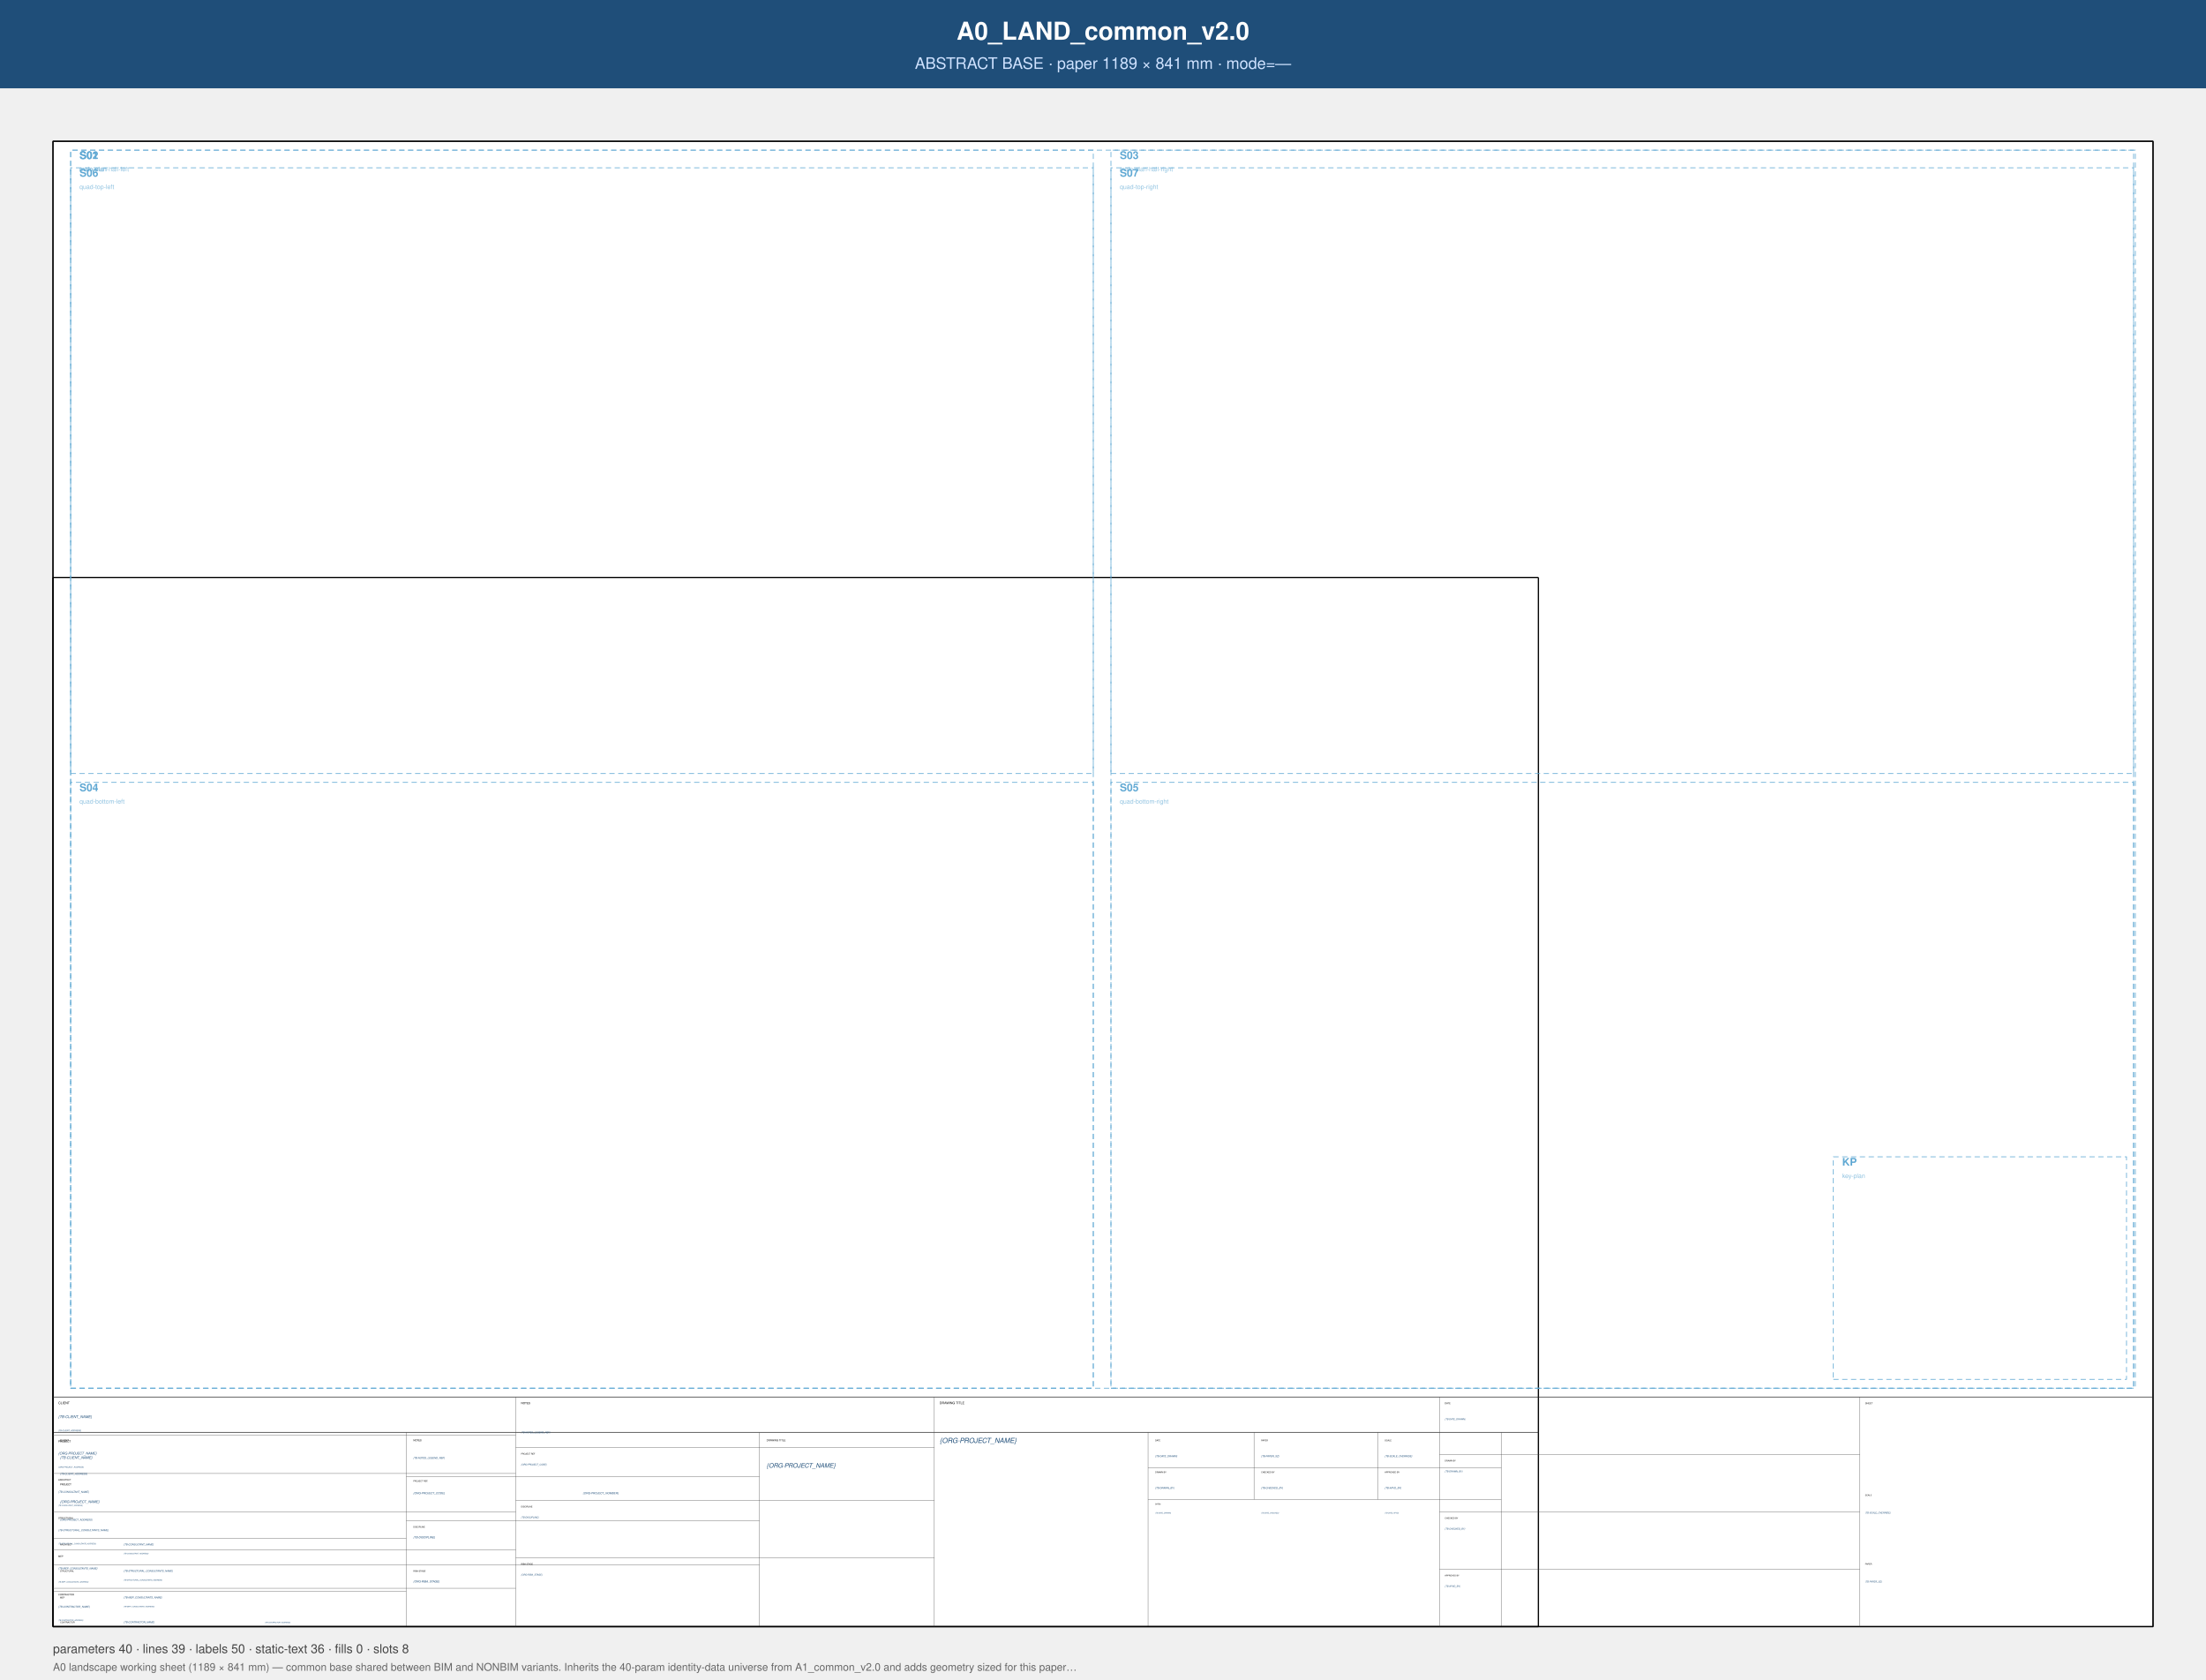
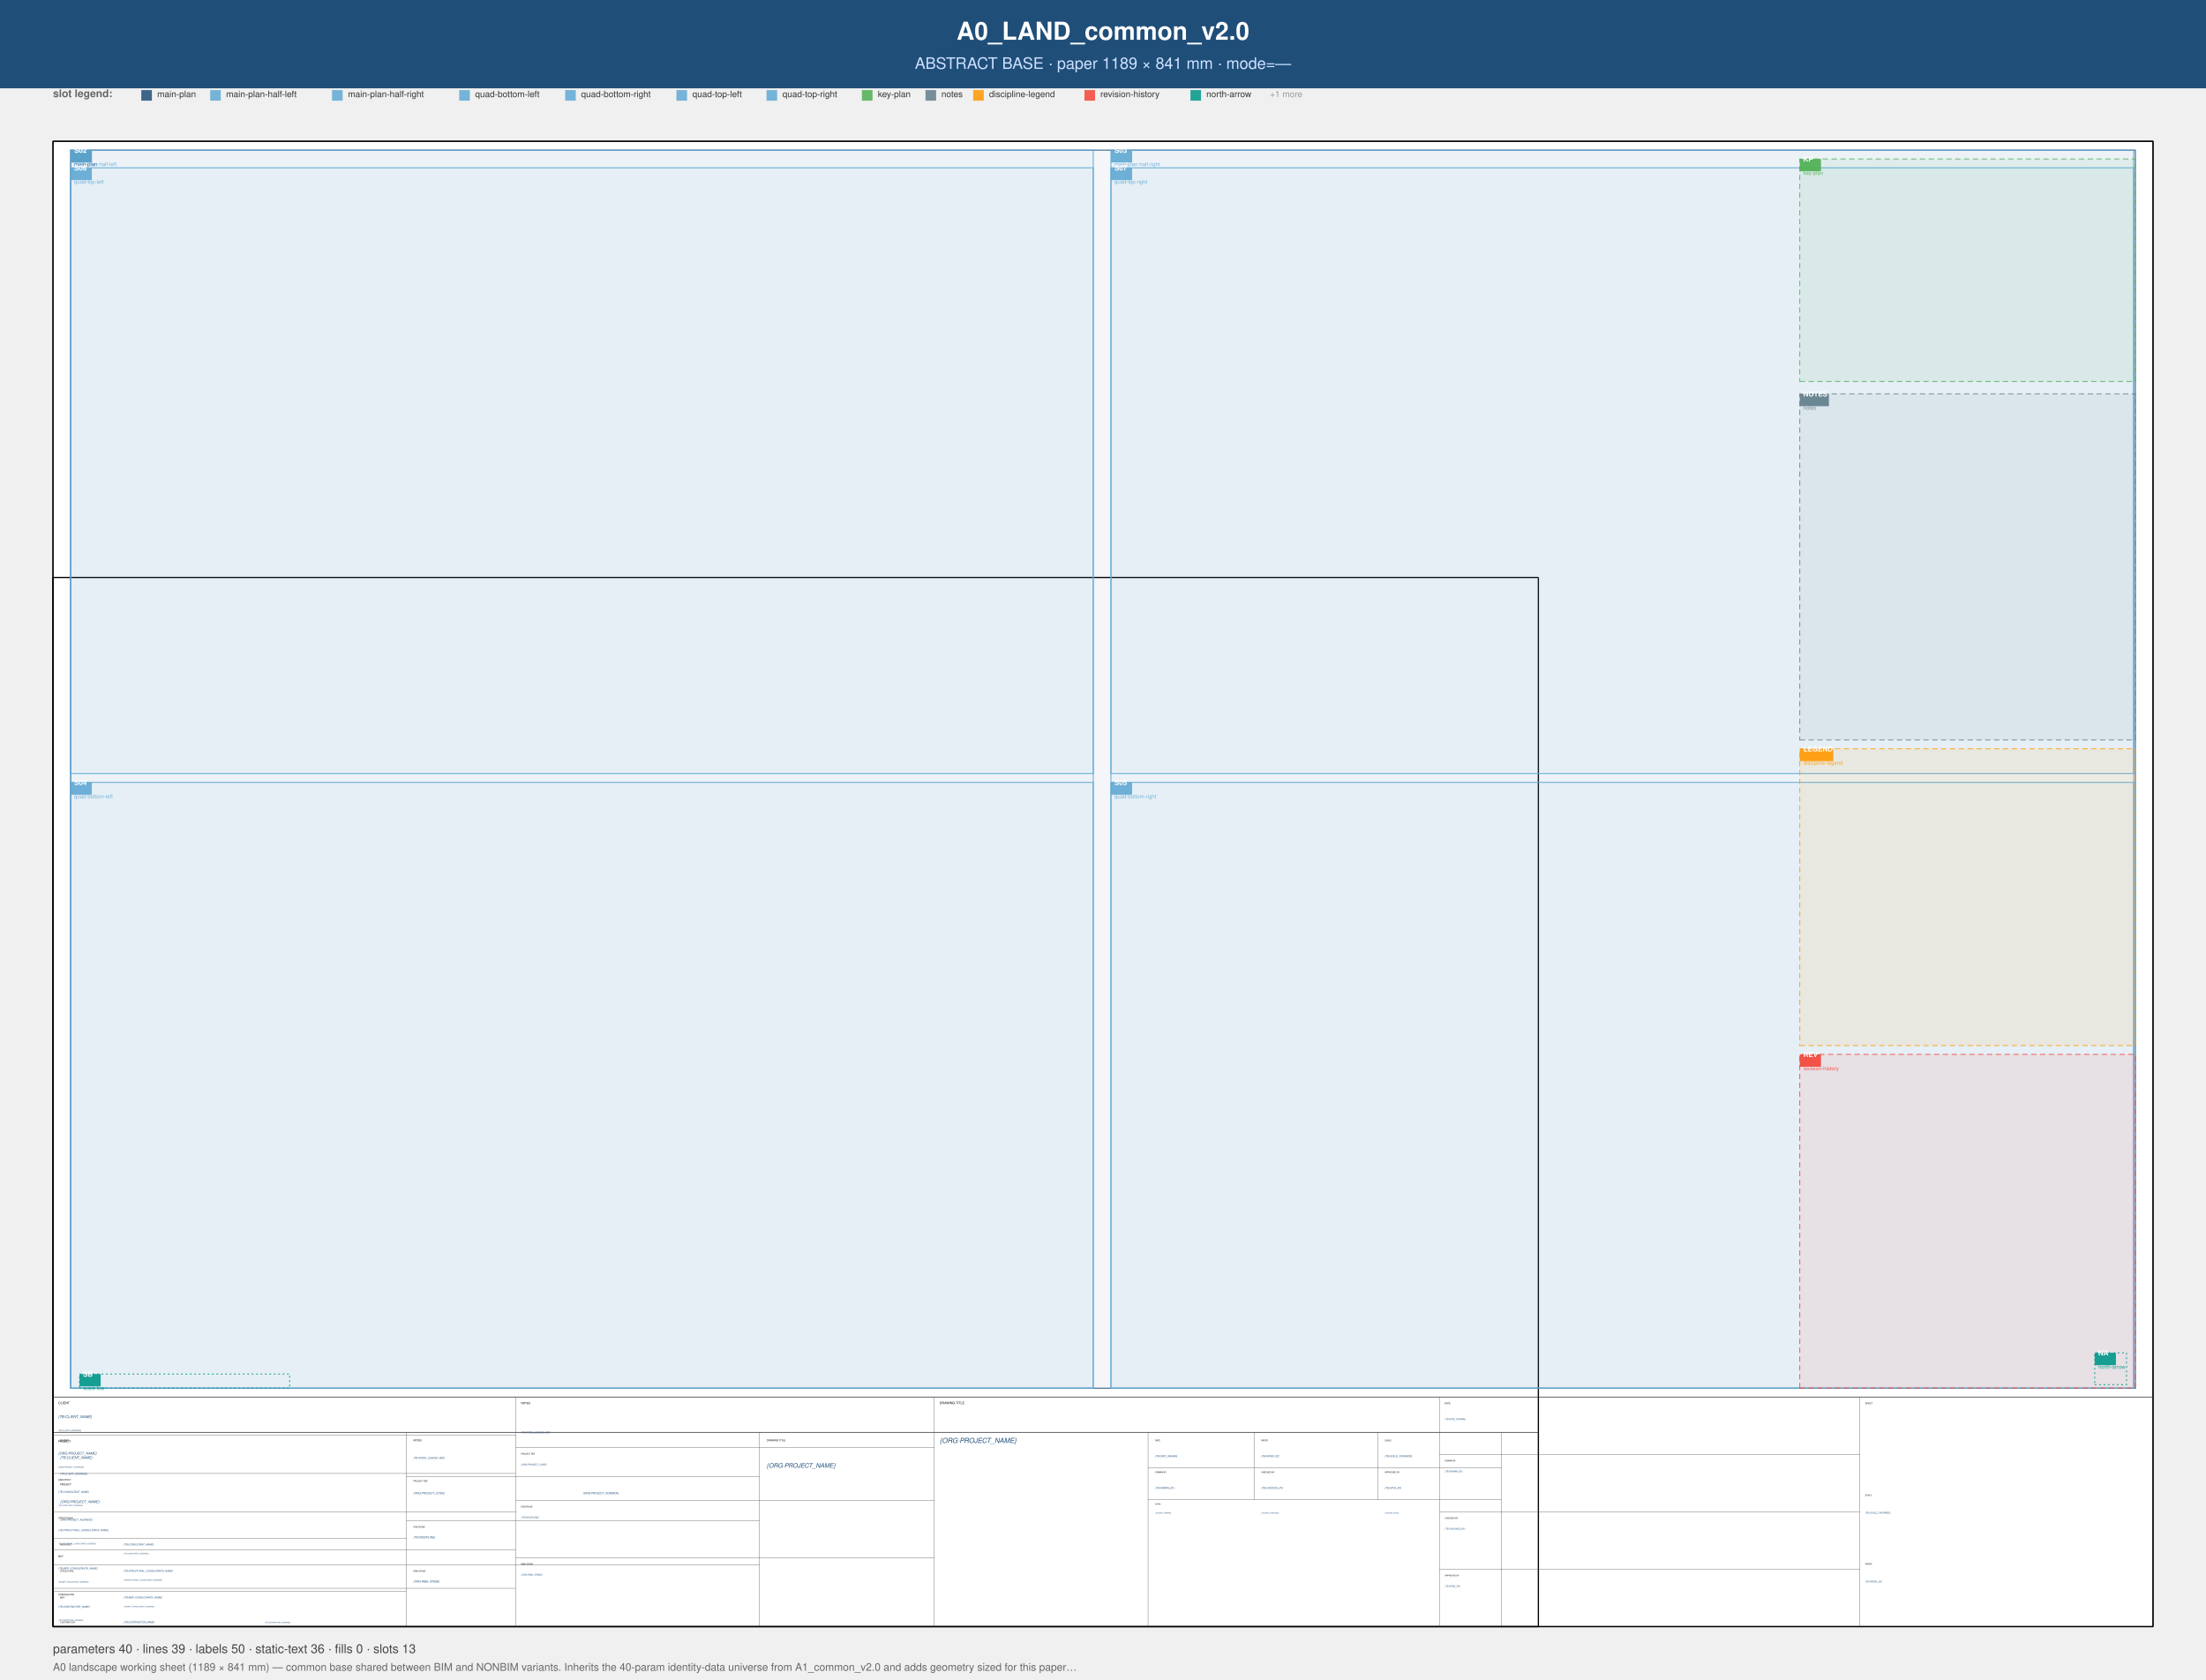
<svg xmlns="http://www.w3.org/2000/svg" viewBox="0 0 1249 951" width="1249mm" height="951mm" style="background:#fafafa;font-family:Helvetica,Arial,sans-serif;">
  <rect x="0" y="0" width="1249" height="50" fill="#1F4E79" />
  <text x="624.5" y="22.5" text-anchor="middle" fill="#fff" font-size="14" font-weight="bold">A0_LAND_common_v2.0</text>
  <text x="624.5" y="39.0" text-anchor="middle" fill="#cfe2ff" font-size="9">ABSTRACT BASE   ·   paper 1189 × 841 mm   ·   mode=—</text>
  <g transform="translate(30,921) scale(1,-1)">
    <rect x="0" y="0" width="1189" height="841" fill="#ffffff" stroke="#1a1a1a" stroke-width="0.6" />
    <line x1="0" y1="0" x2="841" y2="0" stroke="#000" stroke-width="0.7" />
    <line x1="841" y1="0" x2="841" y2="594" stroke="#000" stroke-width="0.7" />
    <line x1="841" y1="594" x2="0" y2="594" stroke="#000" stroke-width="0.7" />
    <line x1="0" y1="594" x2="0" y2="0" stroke="#000" stroke-width="0.7" />
    <line x1="0" y1="110" x2="841" y2="110" stroke="#222" stroke-width="0.35" />
    <line x1="200" y1="0" x2="200" y2="110" stroke="#444" stroke-width="0.18" />
    <line x1="400" y1="0" x2="400" y2="110" stroke="#444" stroke-width="0.18" />
    <line x1="620" y1="0" x2="620" y2="110" stroke="#444" stroke-width="0.18" />
    <line x1="820" y1="0" x2="820" y2="110" stroke="#444" stroke-width="0.18" />
    <line x1="0" y1="50" x2="200" y2="50" stroke="#444" stroke-width="0.18" />
    <line x1="0" y1="35" x2="200" y2="35" stroke="#444" stroke-width="0.18" />
    <line x1="0" y1="20" x2="200" y2="20" stroke="#444" stroke-width="0.18" />
    <line x1="200" y1="85" x2="400" y2="85" stroke="#444" stroke-width="0.18" />
    <line x1="200" y1="60" x2="400" y2="60" stroke="#444" stroke-width="0.18" />
    <line x1="200" y1="35" x2="400" y2="35" stroke="#444" stroke-width="0.18" />
    <line x1="620" y1="90" x2="820" y2="90" stroke="#444" stroke-width="0.18" />
    <line x1="620" y1="72" x2="820" y2="72" stroke="#444" stroke-width="0.18" />
    <line x1="680" y1="72" x2="680" y2="110" stroke="#444" stroke-width="0.18" />
    <line x1="750" y1="72" x2="750" y2="110" stroke="#444" stroke-width="0.18" />
    <line x1="0" y1="0" x2="1189" y2="0" stroke="#000" stroke-width="0.7" />
    <line x1="1189" y1="0" x2="1189" y2="841" stroke="#000" stroke-width="0.7" />
    <line x1="1189" y1="841" x2="0" y2="841" stroke="#000" stroke-width="0.7" />
    <line x1="0" y1="841" x2="0" y2="0" stroke="#000" stroke-width="0.7" />
    <line x1="0" y1="130" x2="1189" y2="130" stroke="#222" stroke-width="0.35" />
    <line x1="262" y1="0" x2="262" y2="130" stroke="#444" stroke-width="0.18" />
    <line x1="499" y1="0" x2="499" y2="130" stroke="#444" stroke-width="0.18" />
    <line x1="785" y1="0" x2="785" y2="130" stroke="#444" stroke-width="0.18" />
    <line x1="1023" y1="0" x2="1023" y2="130" stroke="#444" stroke-width="0.18" />
    <line x1="0" y1="21.7" x2="262" y2="21.7" stroke="#444" stroke-width="0.18" />
    <line x1="0" y1="43.3" x2="262" y2="43.3" stroke="#444" stroke-width="0.18" />
    <line x1="0" y1="65.0" x2="262" y2="65.0" stroke="#444" stroke-width="0.18" />
    <line x1="0" y1="86.7" x2="262" y2="86.7" stroke="#444" stroke-width="0.18" />
    <line x1="0" y1="108.3" x2="262" y2="108.3" stroke="#444" stroke-width="0.18" />
    <line x1="262" y1="39.0" x2="499" y2="39.0" stroke="#444" stroke-width="0.18" />
    <line x1="262" y1="71.5" x2="499" y2="71.5" stroke="#444" stroke-width="0.18" />
    <line x1="262" y1="101.4" x2="499" y2="101.4" stroke="#444" stroke-width="0.18" />
    <line x1="785" y1="32.5" x2="1023" y2="32.5" stroke="#444" stroke-width="0.18" />
    <line x1="785" y1="65.0" x2="1023" y2="65.0" stroke="#444" stroke-width="0.18" />
    <line x1="785" y1="97.5" x2="1023" y2="97.5" stroke="#444" stroke-width="0.18" />
    <g transform="translate(4,105) scale(1,-1)">
      <text x="0" y="0" font-size="1.4" text-anchor="start" fill="#000">CLIENT</text>
    </g>
    <g transform="translate(4,80) scale(1,-1)">
      <text x="0" y="0" font-size="1.4" text-anchor="start" fill="#000">PROJECT</text>
    </g>
    <g transform="translate(4,46) scale(1,-1)">
      <text x="0" y="0" font-size="1.2" text-anchor="start" fill="#000">ARCHITECT</text>
    </g>
    <g transform="translate(4,31) scale(1,-1)">
      <text x="0" y="0" font-size="1.2" text-anchor="start" fill="#000">STRUCTURAL</text>
    </g>
    <g transform="translate(4,16) scale(1,-1)">
      <text x="0" y="0" font-size="1.2" text-anchor="start" fill="#000">MEP</text>
    </g>
    <g transform="translate(4,2) scale(1,-1)">
      <text x="0" y="0" font-size="1.2" text-anchor="start" fill="#000">CONTRACTOR</text>
    </g>
    <g transform="translate(204,105) scale(1,-1)">
      <text x="0" y="0" font-size="1.4" text-anchor="start" fill="#000">NOTES</text>
    </g>
    <g transform="translate(404,105) scale(1,-1)">
      <text x="0" y="0" font-size="1.4" text-anchor="start" fill="#000">DRAWING TITLE</text>
    </g>
    <g transform="translate(204,82) scale(1,-1)">
      <text x="0" y="0" font-size="1.2" text-anchor="start" fill="#000">PROJECT REF.</text>
    </g>
    <g transform="translate(204,56) scale(1,-1)">
      <text x="0" y="0" font-size="1.2" text-anchor="start" fill="#000">DISCIPLINE</text>
    </g>
    <g transform="translate(204,31) scale(1,-1)">
      <text x="0" y="0" font-size="1.2" text-anchor="start" fill="#000">RIBA STAGE</text>
    </g>
    <g transform="translate(624,105) scale(1,-1)">
      <text x="0" y="0" font-size="1.2" text-anchor="start" fill="#000">DATE</text>
    </g>
    <g transform="translate(684,105) scale(1,-1)">
      <text x="0" y="0" font-size="1.2" text-anchor="start" fill="#000">PAPER</text>
    </g>
    <g transform="translate(754,105) scale(1,-1)">
      <text x="0" y="0" font-size="1.2" text-anchor="start" fill="#000">SCALE</text>
    </g>
    <g transform="translate(624,87) scale(1,-1)">
      <text x="0" y="0" font-size="1.2" text-anchor="start" fill="#000">DRAWN BY</text>
    </g>
    <g transform="translate(684,87) scale(1,-1)">
      <text x="0" y="0" font-size="1.2" text-anchor="start" fill="#000">CHECKED BY</text>
    </g>
    <g transform="translate(754,87) scale(1,-1)">
      <text x="0" y="0" font-size="1.2" text-anchor="start" fill="#000">APPROVED BY</text>
    </g>
    <g transform="translate(624,69) scale(1,-1)">
      <text x="0" y="0" font-size="1.0" text-anchor="start" fill="#000">DATES</text>
    </g>
    <g transform="translate(3,126) scale(1,-1)">
      <text x="0" y="0" font-size="1.82" text-anchor="start" fill="#000">CLIENT</text>
    </g>
    <g transform="translate(3,104.3333) scale(1,-1)">
      <text x="0" y="0" font-size="1.56" text-anchor="start" fill="#000">PROJECT</text>
    </g>
    <g transform="translate(3,82.66667) scale(1,-1)">
      <text x="0" y="0" font-size="1.3" text-anchor="start" fill="#000">ARCHITECT</text>
    </g>
    <g transform="translate(3,61.0) scale(1,-1)">
      <text x="0" y="0" font-size="1.3" text-anchor="start" fill="#000">STRUCTURAL</text>
    </g>
    <g transform="translate(3,39.33333) scale(1,-1)">
      <text x="0" y="0" font-size="1.3" text-anchor="start" fill="#000">MEP</text>
    </g>
    <g transform="translate(3,17.66667) scale(1,-1)">
      <text x="0" y="0" font-size="1.3" text-anchor="start" fill="#000">CONTRACTOR</text>
    </g>
    <g transform="translate(265,126) scale(1,-1)">
      <text x="0" y="0" font-size="1.56" text-anchor="start" fill="#000">NOTES</text>
    </g>
    <g transform="translate(265,97.4) scale(1,-1)">
      <text x="0" y="0" font-size="1.17" text-anchor="start" fill="#000">PROJECT REF</text>
    </g>
    <g transform="translate(265,67.5) scale(1,-1)">
      <text x="0" y="0" font-size="1.17" text-anchor="start" fill="#000">DISCIPLINE</text>
    </g>
    <g transform="translate(265,35.0) scale(1,-1)">
      <text x="0" y="0" font-size="1.17" text-anchor="start" fill="#000">RIBA STAGE</text>
    </g>
    <g transform="translate(502,126) scale(1,-1)">
      <text x="0" y="0" font-size="1.82" text-anchor="start" fill="#000">DRAWING TITLE</text>
    </g>
    <g transform="translate(788,126) scale(1,-1)">
      <text x="0" y="0" font-size="1.3" text-anchor="start" fill="#000">DATE</text>
    </g>
    <g transform="translate(788,93.5) scale(1,-1)">
      <text x="0" y="0" font-size="1.17" text-anchor="start" fill="#000">DRAWN BY</text>
    </g>
    <g transform="translate(788,61.0) scale(1,-1)">
      <text x="0" y="0" font-size="1.17" text-anchor="start" fill="#000">CHECKED BY</text>
    </g>
    <g transform="translate(788,28.5) scale(1,-1)">
      <text x="0" y="0" font-size="1.17" text-anchor="start" fill="#000">APPROVED BY</text>
    </g>
    <g transform="translate(1026,126) scale(1,-1)">
      <text x="0" y="0" font-size="1.3" text-anchor="start" fill="#000">SHEET</text>
    </g>
    <g transform="translate(1026,74.0) scale(1,-1)">
      <text x="0" y="0" font-size="1.17" text-anchor="start" fill="#000">SCALE</text>
    </g>
    <g transform="translate(1026,35.0) scale(1,-1)">
      <text x="0" y="0" font-size="1.17" text-anchor="start" fill="#000">PAPER</text>
    </g>
    <g transform="translate(4,95) scale(1,-1)">
      <text x="0" y="0" font-size="2.0" text-anchor="start" fill="#1F4E79" font-style="italic">{TB·CLIENT_NAME}</text>
    </g>
    <g transform="translate(4,86) scale(1,-1)">
      <text x="0" y="0" font-size="1.4" text-anchor="start" fill="#1F4E79" font-style="italic">{TB·CLIENT_ADDRESS}</text>
    </g>
    <g transform="translate(4,70) scale(1,-1)">
      <text x="0" y="0" font-size="2.0" text-anchor="start" fill="#1F4E79" font-style="italic">{ORG·PROJECT_NAME}</text>
    </g>
    <g transform="translate(4,60) scale(1,-1)">
      <text x="0" y="0" font-size="1.4" text-anchor="start" fill="#1F4E79" font-style="italic">{ORG·PROJECT_ADDRESS}</text>
    </g>
    <g transform="translate(40,46) scale(1,-1)">
      <text x="0" y="0" font-size="1.4" text-anchor="start" fill="#1F4E79" font-style="italic">{TB·CONSULTANT_NAME}</text>
    </g>
    <g transform="translate(40,41) scale(1,-1)">
      <text x="0" y="0" font-size="1.0" text-anchor="start" fill="#1F4E79" font-style="italic">{TB·CONSULTANT_ADDRESS}</text>
    </g>
    <g transform="translate(40,31) scale(1,-1)">
      <text x="0" y="0" font-size="1.4" text-anchor="start" fill="#1F4E79" font-style="italic">{TB·STRUCTURAL_CONSULTANTS_NAME}</text>
    </g>
    <g transform="translate(40,26) scale(1,-1)">
      <text x="0" y="0" font-size="1.0" text-anchor="start" fill="#1F4E79" font-style="italic">{TB·STRUCTURAL_CONSULTANTS_ADDRESS}</text>
    </g>
    <g transform="translate(40,16) scale(1,-1)">
      <text x="0" y="0" font-size="1.4" text-anchor="start" fill="#1F4E79" font-style="italic">{TB·MEP_CONSULTANTS_NAME}</text>
    </g>
    <g transform="translate(40,11) scale(1,-1)">
      <text x="0" y="0" font-size="1.0" text-anchor="start" fill="#1F4E79" font-style="italic">{TB·MEP_CONSULTANTS_ADDRESS}</text>
    </g>
    <g transform="translate(40,2) scale(1,-1)">
      <text x="0" y="0" font-size="1.4" text-anchor="start" fill="#1F4E79" font-style="italic">{TB·CONTRACTOR_NAME}</text>
    </g>
    <g transform="translate(120,2) scale(1,-1)">
      <text x="0" y="0" font-size="1.0" text-anchor="start" fill="#1F4E79" font-style="italic">{TB·CONTRACTOR_ADDRESS}</text>
    </g>
    <g transform="translate(204,75) scale(1,-1)">
      <text x="0" y="0" font-size="1.6" text-anchor="start" fill="#1F4E79" font-style="italic">{ORG·PROJECT_CODE}</text>
    </g>
    <g transform="translate(300,75) scale(1,-1)">
      <text x="0" y="0" font-size="1.6" text-anchor="start" fill="#1F4E79" font-style="italic">{ORG·PROJECT_NUMBER}</text>
    </g>
    <g transform="translate(204,50) scale(1,-1)">
      <text x="0" y="0" font-size="1.6" text-anchor="start" fill="#1F4E79" font-style="italic">{TB·DISCIPLINE}</text>
    </g>
    <g transform="translate(204,25) scale(1,-1)">
      <text x="0" y="0" font-size="1.6" text-anchor="start" fill="#1F4E79" font-style="italic">{ORG·RIBA_STAGE}</text>
    </g>
    <g transform="translate(204,95) scale(1,-1)">
      <text x="0" y="0" font-size="1.4" text-anchor="start" fill="#1F4E79" font-style="italic">{TB·NOTES_LEGEND_REF}</text>
    </g>
    <g transform="translate(404,90) scale(1,-1)">
      <text x="0" y="0" font-size="3.5" text-anchor="start" fill="#1F4E79" font-style="italic">{ORG·PROJECT_NAME}</text>
    </g>
    <g transform="translate(624,96) scale(1,-1)">
      <text x="0" y="0" font-size="1.4" text-anchor="start" fill="#1F4E79" font-style="italic">{TB·DATE_DRAWN}</text>
    </g>
    <g transform="translate(684,96) scale(1,-1)">
      <text x="0" y="0" font-size="1.4" text-anchor="start" fill="#1F4E79" font-style="italic">{TB·PAPER_SZ}</text>
    </g>
    <g transform="translate(754,96) scale(1,-1)">
      <text x="0" y="0" font-size="1.4" text-anchor="start" fill="#1F4E79" font-style="italic">{TB·SCALE_OVERRIDE}</text>
    </g>
    <g transform="translate(624,78) scale(1,-1)">
      <text x="0" y="0" font-size="1.4" text-anchor="start" fill="#1F4E79" font-style="italic">{TB·DRAWN_BY}</text>
    </g>
    <g transform="translate(684,78) scale(1,-1)">
      <text x="0" y="0" font-size="1.4" text-anchor="start" fill="#1F4E79" font-style="italic">{TB·CHECKED_BY}</text>
    </g>
    <g transform="translate(754,78) scale(1,-1)">
      <text x="0" y="0" font-size="1.4" text-anchor="start" fill="#1F4E79" font-style="italic">{TB·APVD_BY}</text>
    </g>
    <g transform="translate(624,64) scale(1,-1)">
      <text x="0" y="0" font-size="1.0" text-anchor="start" fill="#1F4E79" font-style="italic">{TB·DATE_DRAWN}</text>
    </g>
    <g transform="translate(684,64) scale(1,-1)">
      <text x="0" y="0" font-size="1.0" text-anchor="start" fill="#1F4E79" font-style="italic">{TB·DATE_CHECKED}</text>
    </g>
    <g transform="translate(754,64) scale(1,-1)">
      <text x="0" y="0" font-size="1.0" text-anchor="start" fill="#1F4E79" font-style="italic">{TB·DATE_APVD}</text>
    </g>
    <g transform="translate(3,118.0833) scale(1,-1)">
      <text x="0" y="0" font-size="2.08" text-anchor="start" fill="#1F4E79" font-style="italic">{TB·CLIENT_NAME}</text>
    </g>
    <g transform="translate(3,110.5833) scale(1,-1)">
      <text x="0" y="0" font-size="1.17" text-anchor="start" fill="#1F4E79" font-style="italic">{TB·CLIENT_ADDRESS}</text>
    </g>
    <g transform="translate(3,97.41667) scale(1,-1)">
      <text x="0" y="0" font-size="1.95" text-anchor="start" fill="#1F4E79" font-style="italic">{ORG·PROJECT_NAME}</text>
    </g>
    <g transform="translate(3,89.91667) scale(1,-1)">
      <text x="0" y="0" font-size="1.1" text-anchor="start" fill="#1F4E79" font-style="italic">{ORG·PROJECT_ADDRESS}</text>
    </g>
    <g transform="translate(3,75.75) scale(1,-1)">
      <text x="0" y="0" font-size="1.43" text-anchor="start" fill="#1F4E79" font-style="italic">{TB·CONSULTANT_NAME}</text>
    </g>
    <g transform="translate(3,68.25) scale(1,-1)">
      <text x="0" y="0" font-size="0.98" text-anchor="start" fill="#1F4E79" font-style="italic">{TB·CONSULTANT_ADDRESS}</text>
    </g>
    <g transform="translate(3,54.08333) scale(1,-1)">
      <text x="0" y="0" font-size="1.43" text-anchor="start" fill="#1F4E79" font-style="italic">{TB·STRUCTURAL_CONSULTANTS_NAME}</text>
    </g>
    <g transform="translate(3,46.58333) scale(1,-1)">
      <text x="0" y="0" font-size="0.98" text-anchor="start" fill="#1F4E79" font-style="italic">{TB·STRUCTURAL_CONSULTANTS_ADDRESS}</text>
    </g>
    <g transform="translate(3,32.41667) scale(1,-1)">
      <text x="0" y="0" font-size="1.43" text-anchor="start" fill="#1F4E79" font-style="italic">{TB·MEP_CONSULTANTS_NAME}</text>
    </g>
    <g transform="translate(3,24.91667) scale(1,-1)">
      <text x="0" y="0" font-size="0.98" text-anchor="start" fill="#1F4E79" font-style="italic">{TB·MEP_CONSULTANTS_ADDRESS}</text>
    </g>
    <g transform="translate(3,10.75) scale(1,-1)">
      <text x="0" y="0" font-size="1.43" text-anchor="start" fill="#1F4E79" font-style="italic">{TB·CONTRACTOR_NAME}</text>
    </g>
    <g transform="translate(3,3.25) scale(1,-1)">
      <text x="0" y="0" font-size="0.98" text-anchor="start" fill="#1F4E79" font-style="italic">{TB·CONTRACTOR_ADDRESS}</text>
    </g>
    <g transform="translate(265,109.5) scale(1,-1)">
      <text x="0" y="0" font-size="1.3" text-anchor="start" fill="#1F4E79" font-style="italic">{TB·NOTES_LEGEND_REF}</text>
    </g>
    <g transform="translate(265,91.3) scale(1,-1)">
      <text x="0" y="0" font-size="1.3" text-anchor="start" fill="#1F4E79" font-style="italic">{ORG·PROJECT_CODE}</text>
    </g>
    <g transform="translate(265,61.4) scale(1,-1)">
      <text x="0" y="0" font-size="1.3" text-anchor="start" fill="#1F4E79" font-style="italic">{TB·DISCIPLINE}</text>
    </g>
    <g transform="translate(265,28.9) scale(1,-1)">
      <text x="0" y="0" font-size="1.3" text-anchor="start" fill="#1F4E79" font-style="italic">{ORG·RIBA_STAGE}</text>
    </g>
    <g transform="translate(502,104.0) scale(1,-1)">
      <text x="0" y="0" font-size="3.9" text-anchor="start" fill="#1F4E79" font-style="italic">{ORG·PROJECT_NAME}</text>
    </g>
    <g transform="translate(788,117.0) scale(1,-1)">
      <text x="0" y="0" font-size="1.3" text-anchor="start" fill="#1F4E79" font-style="italic">{TB·DATE_DRAWN}</text>
    </g>
    <g transform="translate(788,87.4) scale(1,-1)">
      <text x="0" y="0" font-size="1.3" text-anchor="start" fill="#1F4E79" font-style="italic">{TB·DRAWN_BY}</text>
    </g>
    <g transform="translate(788,54.9) scale(1,-1)">
      <text x="0" y="0" font-size="1.3" text-anchor="start" fill="#1F4E79" font-style="italic">{TB·CHECKED_BY}</text>
    </g>
    <g transform="translate(788,22.4) scale(1,-1)">
      <text x="0" y="0" font-size="1.3" text-anchor="start" fill="#1F4E79" font-style="italic">{TB·APVD_BY}</text>
    </g>
    <g transform="translate(1026,64.0) scale(1,-1)">
      <text x="0" y="0" font-size="1.3" text-anchor="start" fill="#1F4E79" font-style="italic">{TB·SCALE_OVERRIDE}</text>
    </g>
    <g transform="translate(1026,25.0) scale(1,-1)">
      <text x="0" y="0" font-size="1.3" text-anchor="start" fill="#1F4E79" font-style="italic">{TB·PAPER_SZ}</text>
    </g>
-     <rect x="10" y="135" width="1169" height="701" fill="none" stroke="#5fa8d3" stroke-width="0.4" stroke-dasharray="3,2" />
-     <g transform="translate(15,831) scale(1,-1)">
-       <text x="0" y="0" font-size="6" font-weight="bold" fill="#5fa8d3">S01</text>
-     </g>
-     <g transform="translate(15,824) scale(1,-1)">
-       <text x="0" y="0" font-size="3.5" fill="#5fa8d3" opacity="0.7">main-plan</text>
-     </g>
-     <rect x="10" y="135" width="579" height="701" fill="none" stroke="#5fa8d3" stroke-width="0.4" stroke-dasharray="3,2" />
-     <g transform="translate(15,831) scale(1,-1)">
-       <text x="0" y="0" font-size="6" font-weight="bold" fill="#5fa8d3">S02</text>
-     </g>
-     <g transform="translate(15,824) scale(1,-1)">
-       <text x="0" y="0" font-size="3.5" fill="#5fa8d3" opacity="0.7">main-plan-half-left</text>
-     </g>
-     <rect x="599" y="135" width="579" height="701" fill="none" stroke="#5fa8d3" stroke-width="0.4" stroke-dasharray="3,2" />
-     <g transform="translate(604,831) scale(1,-1)">
-       <text x="0" y="0" font-size="6" font-weight="bold" fill="#5fa8d3">S03</text>
-     </g>
-     <g transform="translate(604,824) scale(1,-1)">
-       <text x="0" y="0" font-size="3.5" fill="#5fa8d3" opacity="0.7">main-plan-half-right</text>
-     </g>
-     <rect x="10" y="135" width="579" height="343" fill="none" stroke="#5fa8d3" stroke-width="0.4" stroke-dasharray="3,2" />
-     <g transform="translate(15,473) scale(1,-1)">
-       <text x="0" y="0" font-size="6" font-weight="bold" fill="#5fa8d3">S04</text>
-     </g>
-     <g transform="translate(15,466) scale(1,-1)">
-       <text x="0" y="0" font-size="3.5" fill="#5fa8d3" opacity="0.7">quad-bottom-left</text>
-     </g>
-     <rect x="599" y="135" width="579" height="343" fill="none" stroke="#5fa8d3" stroke-width="0.4" stroke-dasharray="3,2" />
-     <g transform="translate(604,473) scale(1,-1)">
-       <text x="0" y="0" font-size="6" font-weight="bold" fill="#5fa8d3">S05</text>
-     </g>
-     <g transform="translate(604,466) scale(1,-1)">
-       <text x="0" y="0" font-size="3.5" fill="#5fa8d3" opacity="0.7">quad-bottom-right</text>
-     </g>
-     <rect x="10" y="483" width="579" height="343" fill="none" stroke="#5fa8d3" stroke-width="0.4" stroke-dasharray="3,2" />
-     <g transform="translate(15,821) scale(1,-1)">
-       <text x="0" y="0" font-size="6" font-weight="bold" fill="#5fa8d3">S06</text>
-     </g>
-     <g transform="translate(15,814) scale(1,-1)">
-       <text x="0" y="0" font-size="3.5" fill="#5fa8d3" opacity="0.7">quad-top-left</text>
-     </g>
-     <rect x="599" y="483" width="579" height="343" fill="none" stroke="#5fa8d3" stroke-width="0.4" stroke-dasharray="3,2" />
-     <g transform="translate(604,821) scale(1,-1)">
-       <text x="0" y="0" font-size="6" font-weight="bold" fill="#5fa8d3">S07</text>
-     </g>
-     <g transform="translate(604,814) scale(1,-1)">
-       <text x="0" y="0" font-size="3.5" fill="#5fa8d3" opacity="0.7">quad-top-right</text>
-     </g>
-     <rect x="1008" y="140" width="166" height="126" fill="none" stroke="#5fa8d3" stroke-width="0.4" stroke-dasharray="3,2" />
-     <g transform="translate(1013,261) scale(1,-1)">
-       <text x="0" y="0" font-size="6" font-weight="bold" fill="#5fa8d3">KP</text>
-     </g>
-     <g transform="translate(1013,254) scale(1,-1)">
-       <text x="0" y="0" font-size="3.5" fill="#5fa8d3" opacity="0.7">key-plan</text>
+     <rect x="10" y="135" width="1169" height="701" fill="#1F4E79" fill-opacity="0.05" stroke="#1F4E79" stroke-width="0.5" stroke-dasharray="" opacity="1.0" />
+     <rect x="10" y="829" width="12" height="7" fill="#1F4E79" opacity="0.9" />
+     <g transform="translate(12,834.5) scale(1,-1)">
+       <text x="0" y="0" font-size="4" font-weight="bold" fill="#fff">S01</text>
+     </g>
+     <g transform="translate(12,827) scale(1,-1)">
+       <text x="0" y="0" font-size="3" fill="#1F4E79" opacity="0.85">main-plan</text>
+     </g>
+     <rect x="10" y="135" width="579" height="701" fill="#5fa8d3" fill-opacity="0.05" stroke="#5fa8d3" stroke-width="0.5" stroke-dasharray="" opacity="1.0" />
+     <rect x="10" y="829" width="12" height="7" fill="#5fa8d3" opacity="0.9" />
+     <g transform="translate(12,834.5) scale(1,-1)">
+       <text x="0" y="0" font-size="4" font-weight="bold" fill="#fff">S02</text>
+     </g>
+     <g transform="translate(12,827) scale(1,-1)">
+       <text x="0" y="0" font-size="3" fill="#5fa8d3" opacity="0.85">main-plan-half-left</text>
+     </g>
+     <rect x="599" y="135" width="579" height="701" fill="#5fa8d3" fill-opacity="0.05" stroke="#5fa8d3" stroke-width="0.5" stroke-dasharray="" opacity="1.0" />
+     <rect x="599" y="829" width="12" height="7" fill="#5fa8d3" opacity="0.9" />
+     <g transform="translate(601,834.5) scale(1,-1)">
+       <text x="0" y="0" font-size="4" font-weight="bold" fill="#fff">S03</text>
+     </g>
+     <g transform="translate(601,827) scale(1,-1)">
+       <text x="0" y="0" font-size="3" fill="#5fa8d3" opacity="0.85">main-plan-half-right</text>
+     </g>
+     <rect x="10" y="135" width="579" height="343" fill="#5fa8d3" fill-opacity="0.05" stroke="#5fa8d3" stroke-width="0.5" stroke-dasharray="" opacity="1.0" />
+     <rect x="10" y="471" width="12" height="7" fill="#5fa8d3" opacity="0.9" />
+     <g transform="translate(12,476.5) scale(1,-1)">
+       <text x="0" y="0" font-size="4" font-weight="bold" fill="#fff">S04</text>
+     </g>
+     <g transform="translate(12,469) scale(1,-1)">
+       <text x="0" y="0" font-size="3" fill="#5fa8d3" opacity="0.85">quad-bottom-left</text>
+     </g>
+     <rect x="599" y="135" width="579" height="343" fill="#5fa8d3" fill-opacity="0.05" stroke="#5fa8d3" stroke-width="0.5" stroke-dasharray="" opacity="1.0" />
+     <rect x="599" y="471" width="12" height="7" fill="#5fa8d3" opacity="0.9" />
+     <g transform="translate(601,476.5) scale(1,-1)">
+       <text x="0" y="0" font-size="4" font-weight="bold" fill="#fff">S05</text>
+     </g>
+     <g transform="translate(601,469) scale(1,-1)">
+       <text x="0" y="0" font-size="3" fill="#5fa8d3" opacity="0.85">quad-bottom-right</text>
+     </g>
+     <rect x="10" y="483" width="579" height="343" fill="#5fa8d3" fill-opacity="0.05" stroke="#5fa8d3" stroke-width="0.5" stroke-dasharray="" opacity="1.0" />
+     <rect x="10" y="819" width="12" height="7" fill="#5fa8d3" opacity="0.9" />
+     <g transform="translate(12,824.5) scale(1,-1)">
+       <text x="0" y="0" font-size="4" font-weight="bold" fill="#fff">S06</text>
+     </g>
+     <g transform="translate(12,817) scale(1,-1)">
+       <text x="0" y="0" font-size="3" fill="#5fa8d3" opacity="0.85">quad-top-left</text>
+     </g>
+     <rect x="599" y="483" width="579" height="343" fill="#5fa8d3" fill-opacity="0.05" stroke="#5fa8d3" stroke-width="0.5" stroke-dasharray="" opacity="1.0" />
+     <rect x="599" y="819" width="12" height="7" fill="#5fa8d3" opacity="0.9" />
+     <g transform="translate(601,824.5) scale(1,-1)">
+       <text x="0" y="0" font-size="4" font-weight="bold" fill="#fff">S07</text>
+     </g>
+     <g transform="translate(601,817) scale(1,-1)">
+       <text x="0" y="0" font-size="3" fill="#5fa8d3" opacity="0.85">quad-top-right</text>
+     </g>
+     <rect x="989" y="705" width="190" height="126" fill="#4CAF50" fill-opacity="0.10" stroke="#4CAF50" stroke-width="0.5" stroke-dasharray="3,2" opacity="0.85" />
+     <rect x="989" y="824" width="12" height="7" fill="#4CAF50" opacity="0.9" />
+     <g transform="translate(991,829.5) scale(1,-1)">
+       <text x="0" y="0" font-size="4" font-weight="bold" fill="#fff">KP</text>
+     </g>
+     <g transform="translate(991,822) scale(1,-1)">
+       <text x="0" y="0" font-size="3" fill="#4CAF50" opacity="0.85">key-plan</text>
+     </g>
+     <rect x="989" y="502" width="190" height="196" fill="#607D8B" fill-opacity="0.10" stroke="#607D8B" stroke-width="0.5" stroke-dasharray="3,2" opacity="0.85" />
+     <rect x="989" y="691" width="16.5" height="7" fill="#607D8B" opacity="0.9" />
+     <g transform="translate(991,696.5) scale(1,-1)">
+       <text x="0" y="0" font-size="4" font-weight="bold" fill="#fff">NOTES</text>
+     </g>
+     <g transform="translate(991,689) scale(1,-1)">
+       <text x="0" y="0" font-size="3" fill="#607D8B" opacity="0.85">notes</text>
+     </g>
+     <rect x="989" y="329" width="190" height="168" fill="#FF9800" fill-opacity="0.10" stroke="#FF9800" stroke-width="0.5" stroke-dasharray="3,2" opacity="0.85" />
+     <rect x="989" y="490" width="19.0" height="7" fill="#FF9800" opacity="0.9" />
+     <g transform="translate(991,495.5) scale(1,-1)">
+       <text x="0" y="0" font-size="4" font-weight="bold" fill="#fff">LEGEND</text>
+     </g>
+     <g transform="translate(991,488) scale(1,-1)">
+       <text x="0" y="0" font-size="3" fill="#FF9800" opacity="0.85">discipline-legend</text>
+     </g>
+     <rect x="989" y="135" width="190" height="189" fill="#F44336" fill-opacity="0.10" stroke="#F44336" stroke-width="0.5" stroke-dasharray="3,2" opacity="0.85" />
+     <rect x="989" y="317" width="12" height="7" fill="#F44336" opacity="0.9" />
+     <g transform="translate(991,322.5) scale(1,-1)">
+       <text x="0" y="0" font-size="4" font-weight="bold" fill="#fff">REV</text>
+     </g>
+     <g transform="translate(991,315) scale(1,-1)">
+       <text x="0" y="0" font-size="3" fill="#F44336" opacity="0.85">revision-history</text>
+     </g>
+     <rect x="1156" y="137" width="18" height="18" fill="#009688" fill-opacity="0.0" stroke="#009688" stroke-width="0.5" stroke-dasharray="1,1.5" opacity="0.95" />
+     <rect x="1156" y="148" width="12" height="7" fill="#009688" opacity="0.9" />
+     <g transform="translate(1158,153.5) scale(1,-1)">
+       <text x="0" y="0" font-size="4" font-weight="bold" fill="#fff">NA</text>
+     </g>
+     <g transform="translate(1158,146) scale(1,-1)">
+       <text x="0" y="0" font-size="3" fill="#009688" opacity="0.85">north-arrow</text>
+     </g>
+     <rect x="15" y="135" width="119" height="8" fill="#009688" fill-opacity="0.0" stroke="#009688" stroke-width="0.5" stroke-dasharray="1,1.5" opacity="0.95" />
+     <rect x="15" y="136" width="12" height="7" fill="#009688" opacity="0.9" />
+     <g transform="translate(17,141.5) scale(1,-1)">
+       <text x="0" y="0" font-size="4" font-weight="bold" fill="#fff">SB</text>
+     </g>
+     <g transform="translate(17,134) scale(1,-1)">
+       <text x="0" y="0" font-size="3" fill="#009688" opacity="0.85">scale-bar</text>
    </g>
  </g>
-   <text x="30" y="936.0" font-size="7" fill="#444">parameters 40  ·  lines 39  ·  labels 50  ·  static-text 36  ·  fills 0  ·  slots 8</text>
+   <text x="30" y="55" font-size="6" fill="#666" font-weight="bold">slot legend:</text>
+   <rect x="80" y="51" width="6" height="6" fill="#1F4E79" opacity="0.85" />
+   <text x="89" y="55" font-size="5" fill="#333">main-plan</text>
+   <rect x="119" y="51" width="6" height="6" fill="#5fa8d3" opacity="0.85" />
+   <text x="128" y="55" font-size="5" fill="#333">main-plan-half-left</text>
+   <rect x="188" y="51" width="6" height="6" fill="#5fa8d3" opacity="0.85" />
+   <text x="197" y="55" font-size="5" fill="#333">main-plan-half-right</text>
+   <rect x="260" y="51" width="6" height="6" fill="#5fa8d3" opacity="0.85" />
+   <text x="269" y="55" font-size="5" fill="#333">quad-bottom-left</text>
+   <rect x="320" y="51" width="6" height="6" fill="#5fa8d3" opacity="0.85" />
+   <text x="329" y="55" font-size="5" fill="#333">quad-bottom-right</text>
+   <rect x="383" y="51" width="6" height="6" fill="#5fa8d3" opacity="0.85" />
+   <text x="392" y="55" font-size="5" fill="#333">quad-top-left</text>
+   <rect x="434" y="51" width="6" height="6" fill="#5fa8d3" opacity="0.85" />
+   <text x="443" y="55" font-size="5" fill="#333">quad-top-right</text>
+   <rect x="488" y="51" width="6" height="6" fill="#4CAF50" opacity="0.85" />
+   <text x="497" y="55" font-size="5" fill="#333">key-plan</text>
+   <rect x="524" y="51" width="6" height="6" fill="#607D8B" opacity="0.85" />
+   <text x="533" y="55" font-size="5" fill="#333">notes</text>
+   <rect x="551" y="51" width="6" height="6" fill="#FF9800" opacity="0.85" />
+   <text x="560" y="55" font-size="5" fill="#333">discipline-legend</text>
+   <rect x="614" y="51" width="6" height="6" fill="#F44336" opacity="0.85" />
+   <text x="623" y="55" font-size="5" fill="#333">revision-history</text>
+   <rect x="674" y="51" width="6" height="6" fill="#009688" opacity="0.85" />
+   <text x="683" y="55" font-size="5" fill="#333">north-arrow</text>
+   <text x="719" y="55" font-size="5" fill="#999">+1 more</text>
+   <text x="30" y="936.0" font-size="7" fill="#444">parameters 40  ·  lines 39  ·  labels 50  ·  static-text 36  ·  fills 0  ·  slots 13</text>
  <text x="30" y="946.0" font-size="6" fill="#666">A0 landscape working sheet (1189 × 841 mm) — common base shared between BIM and NONBIM variants. Inherits the 40-param identity-data universe from A1_common_v2.0 and adds geometry sized for this paper…</text>
</svg>
